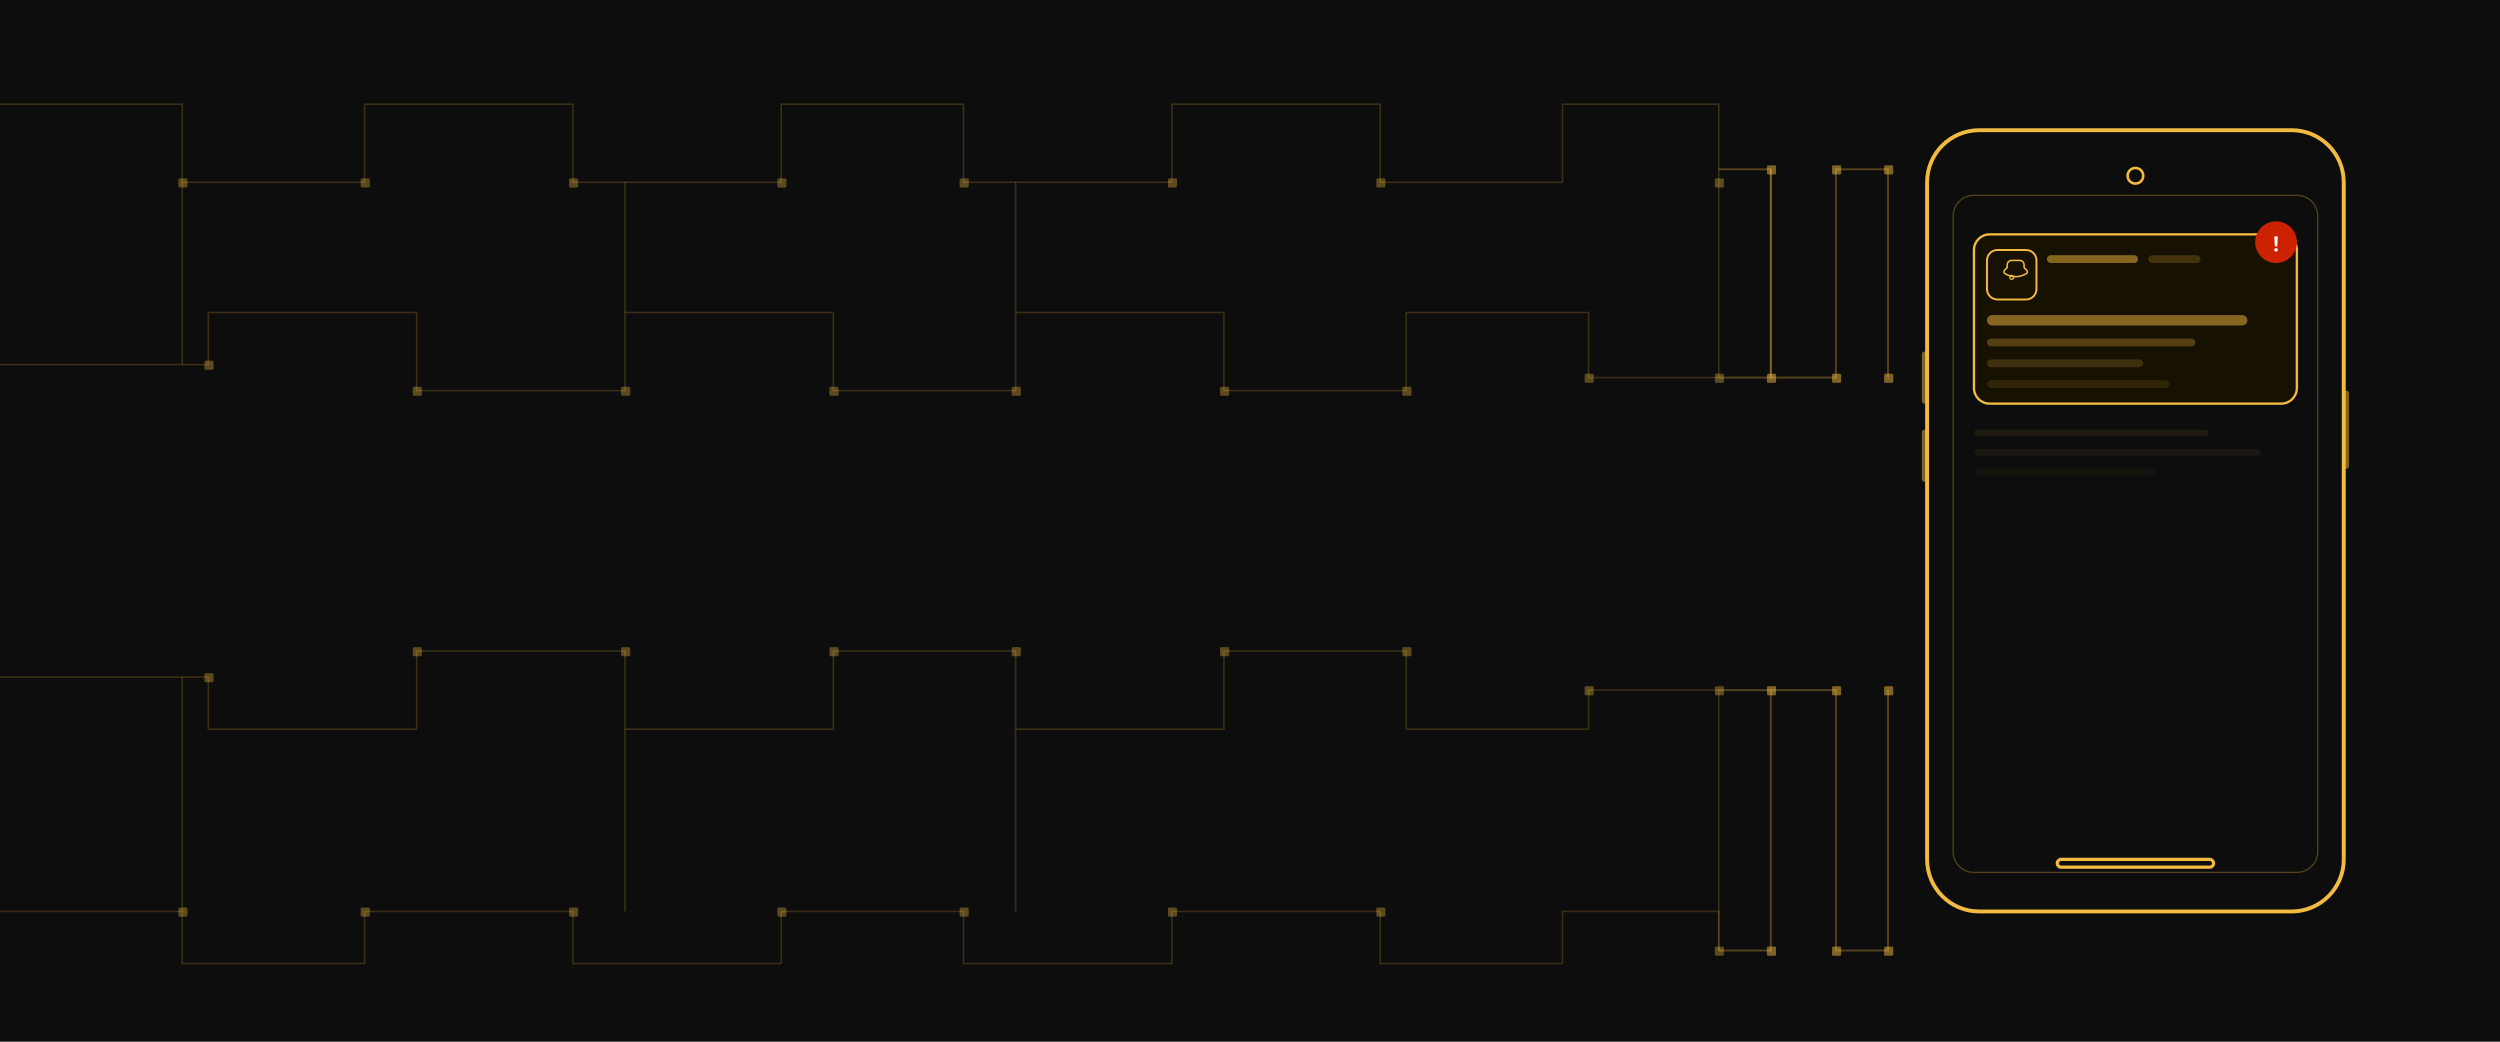
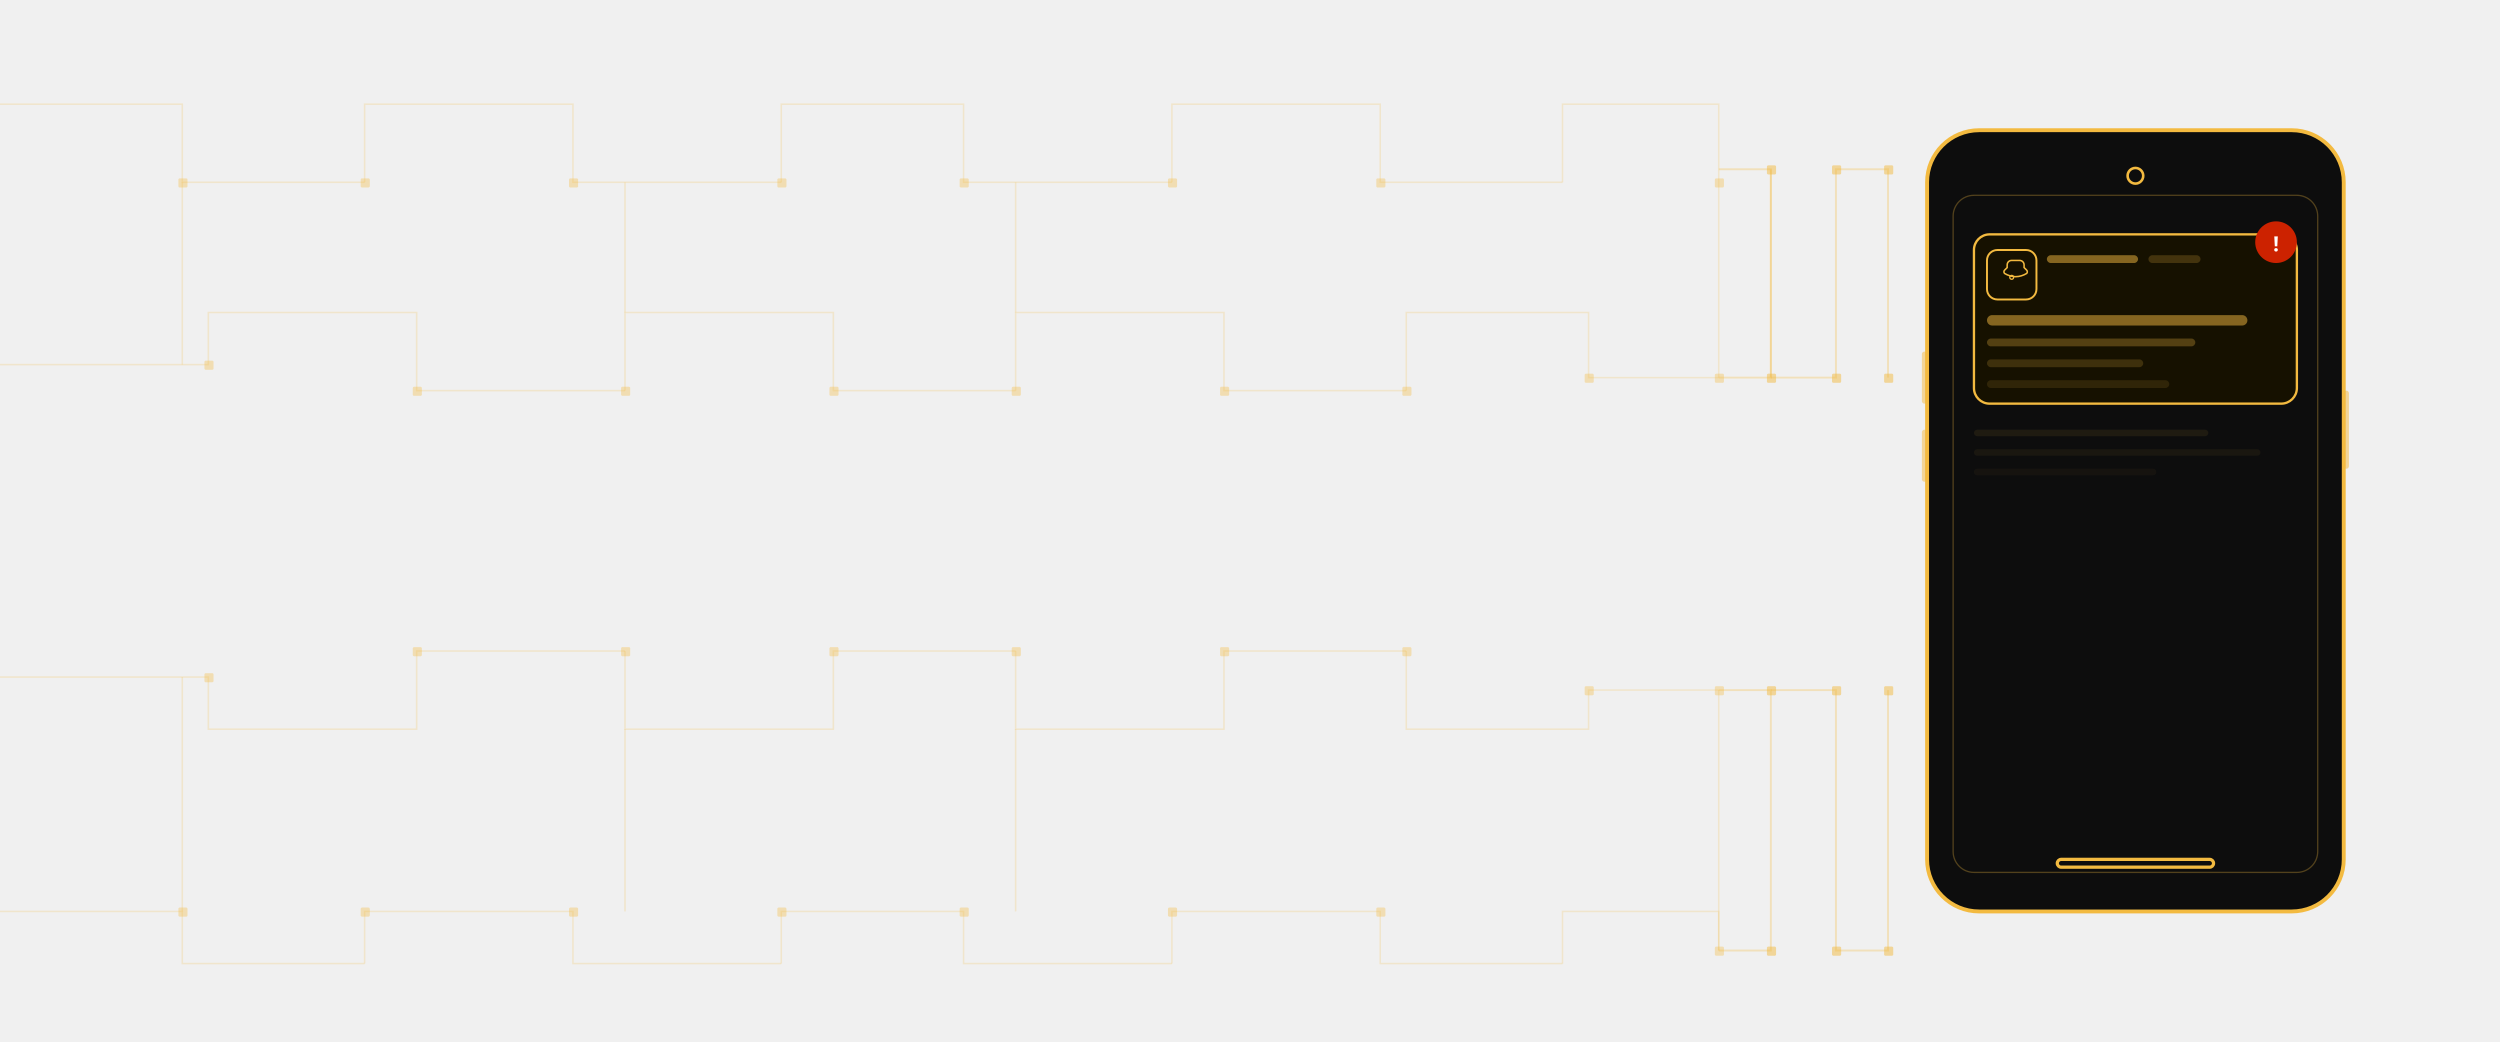
<svg xmlns="http://www.w3.org/2000/svg" viewBox="0 0 1920 800" width="1920" height="800">
-   <rect width="1920" height="800" fill="#0d0d0d" />
+   <rect width="1920" height="800" fill="transparent" />
  <g stroke="#f3ba40" stroke-opacity="0.2" fill="none" stroke-width="1.2">
    <polyline points="0,80 140,80 140,140 280,140" />
    <polyline points="280,140 280,80 440,80 440,140 600,140" />
    <polyline points="600,140 600,80 740,80 740,140 900,140" />
    <polyline points="900,140 900,80 1060,80 1060,140 1200,140" />
    <polyline points="1200,140 1200,80 1320,80 1320,130" />
    <polyline points="0,280 160,280 160,240 320,240 320,300 480,300" />
    <polyline points="480,300 480,240 640,240 640,300 780,300" />
    <polyline points="780,300 780,240 940,240 940,300 1080,300" />
    <polyline points="1080,300 1080,240 1220,240 1220,290 1320,290" />
    <polyline points="0,520 160,520 160,560 320,560 320,500 480,500" />
    <polyline points="480,500 480,560 640,560 640,500 780,500" />
    <polyline points="780,500 780,560 940,560 940,500 1080,500" />
    <polyline points="1080,500 1080,560 1220,560 1220,530 1320,530" />
    <polyline points="0,700 140,700 140,740 280,740" />
    <polyline points="280,740 280,700 440,700 440,740 600,740" />
    <polyline points="600,740 600,700 740,700 740,740 900,740" />
    <polyline points="900,740 900,700 1060,700 1060,740 1200,740" />
    <polyline points="1200,740 1200,700 1320,700 1320,730" />
    <polyline points="140,140 140,280" />
    <polyline points="480,140 480,240" />
    <polyline points="780,140 780,240" />
    <polyline points="140,520 140,700" />
    <polyline points="480,560 480,700" />
    <polyline points="780,560 780,700" />
    <polyline points="1320,130 1320,290" />
    <polyline points="1320,530 1320,730" />
  </g>
  <g fill="#f3ba40" fill-opacity="0.35">
    <rect x="137" y="137" width="7" height="7" rx="1" />
    <rect x="277" y="137" width="7" height="7" rx="1" />
    <rect x="437" y="137" width="7" height="7" rx="1" />
    <rect x="597" y="137" width="7" height="7" rx="1" />
    <rect x="737" y="137" width="7" height="7" rx="1" />
    <rect x="897" y="137" width="7" height="7" rx="1" />
    <rect x="1057" y="137" width="7" height="7" rx="1" />
    <rect x="157" y="277" width="7" height="7" rx="1" />
    <rect x="317" y="297" width="7" height="7" rx="1" />
    <rect x="477" y="297" width="7" height="7" rx="1" />
    <rect x="637" y="297" width="7" height="7" rx="1" />
    <rect x="777" y="297" width="7" height="7" rx="1" />
    <rect x="937" y="297" width="7" height="7" rx="1" />
    <rect x="1077" y="297" width="7" height="7" rx="1" />
    <rect x="1217" y="287" width="7" height="7" rx="1" />
    <rect x="157" y="517" width="7" height="7" rx="1" />
    <rect x="317" y="497" width="7" height="7" rx="1" />
    <rect x="477" y="497" width="7" height="7" rx="1" />
    <rect x="637" y="497" width="7" height="7" rx="1" />
    <rect x="777" y="497" width="7" height="7" rx="1" />
    <rect x="937" y="497" width="7" height="7" rx="1" />
    <rect x="1077" y="497" width="7" height="7" rx="1" />
    <rect x="1217" y="527" width="7" height="7" rx="1" />
    <rect x="137" y="697" width="7" height="7" rx="1" />
    <rect x="277" y="697" width="7" height="7" rx="1" />
    <rect x="437" y="697" width="7" height="7" rx="1" />
    <rect x="597" y="697" width="7" height="7" rx="1" />
    <rect x="737" y="697" width="7" height="7" rx="1" />
    <rect x="897" y="697" width="7" height="7" rx="1" />
    <rect x="1057" y="697" width="7" height="7" rx="1" />
    <rect x="1317" y="287" width="7" height="7" rx="1" />
    <rect x="1317" y="527" width="7" height="7" rx="1" />
    <rect x="1317" y="137" width="7" height="7" rx="1" />
    <rect x="1317" y="727" width="7" height="7" rx="1" />
  </g>
  <g stroke="#f3ba40" stroke-opacity="0.3" fill="none" stroke-width="1.5">
    <polyline points="1320,130 1360,130 1360,290 1320,290" />
    <polyline points="1320,530 1360,530 1360,730 1320,730" />
    <polyline points="1360,130 1360,290" />
    <polyline points="1360,290 1410,290 1410,130 1450,130 1450,290" />
    <polyline points="1360,530 1410,530 1410,730 1450,730 1450,530" />
  </g>
  <g fill="#f3ba40" fill-opacity="0.5">
    <rect x="1357" y="127" width="7" height="7" rx="1" />
    <rect x="1357" y="287" width="7" height="7" rx="1" />
    <rect x="1357" y="527" width="7" height="7" rx="1" />
    <rect x="1357" y="727" width="7" height="7" rx="1" />
    <rect x="1407" y="287" width="7" height="7" rx="1" />
    <rect x="1407" y="127" width="7" height="7" rx="1" />
    <rect x="1407" y="527" width="7" height="7" rx="1" />
    <rect x="1407" y="727" width="7" height="7" rx="1" />
    <rect x="1447" y="127" width="7" height="7" rx="1" />
    <rect x="1447" y="287" width="7" height="7" rx="1" />
    <rect x="1447" y="527" width="7" height="7" rx="1" />
    <rect x="1447" y="727" width="7" height="7" rx="1" />
  </g>
  <rect x="1480" y="100" width="320" height="600" rx="40" fill="#0d0d0d" stroke="#f3ba40" stroke-width="3" />
  <rect x="1500" y="150" width="280" height="520" rx="16" fill="none" stroke="#f3ba40" stroke-width="1" stroke-opacity="0.3" />
  <circle cx="1640" cy="135" r="6" fill="none" stroke="#f3ba40" stroke-width="2" />
  <rect x="1580" y="660" width="120" height="6" rx="3" fill="none" stroke="#f3ba40" stroke-width="2.5" />
  <rect x="1476" y="270" width="4" height="40" rx="2" fill="#f3ba40" opacity="0.5" />
  <rect x="1476" y="330" width="4" height="40" rx="2" fill="#f3ba40" opacity="0.5" />
  <rect x="1800" y="300" width="4" height="60" rx="2" fill="#f3ba40" opacity="0.5" />
  <rect x="1516" y="180" width="248" height="130" rx="12" fill="#161100" stroke="#f3ba40" stroke-width="1.8" />
  <rect x="1526" y="192" width="38" height="38" rx="8" fill="none" stroke="#f3ba40" stroke-width="1.5" />
  <path d="M1545,200c-2,0-3.5,1.5-3.5,3.5v2l-2,2c-0.8,0.8-0.5,2,0,2.5c2.5,1.5,5.5,2.5,8.5,2.5s6-1,8.5-2.5c0.5-0.5,0.8-1.7,0-2.5l-2-2v-2c0-2-1.5-3.5-3.5-3.5z" fill="none" stroke="#f3ba40" stroke-width="1.2" />
  <circle cx="1545" cy="213" r="1.5" fill="none" stroke="#f3ba40" stroke-width="1" />
  <rect x="1572" y="196" width="70" height="6" rx="3" fill="#f3ba40" opacity="0.5" />
  <rect x="1650" y="196" width="40" height="6" rx="3" fill="#f3ba40" opacity="0.2" />
  <rect x="1526" y="242" width="200" height="8" rx="4" fill="#f3ba40" opacity="0.5" />
  <rect x="1526" y="260" width="160" height="6" rx="3" fill="#f3ba40" opacity="0.28" />
  <rect x="1526" y="276" width="120" height="6" rx="3" fill="#f3ba40" opacity="0.18" />
  <rect x="1526" y="292" width="140" height="6" rx="3" fill="#f3ba40" opacity="0.12" />
  <circle cx="1748" cy="186" r="16" fill="#cc2200" />
  <text x="1748" y="193" text-anchor="middle" font-family="sans-serif" font-size="16" font-weight="bold" fill="#fff">!</text>
  <rect x="1516" y="330" width="180" height="5" rx="2.5" fill="#f3ba40" opacity="0.08" />
  <rect x="1516" y="345" width="220" height="5" rx="2.5" fill="#f3ba40" opacity="0.06" />
  <rect x="1516" y="360" width="140" height="5" rx="2.5" fill="#f3ba40" opacity="0.04" />
</svg>
